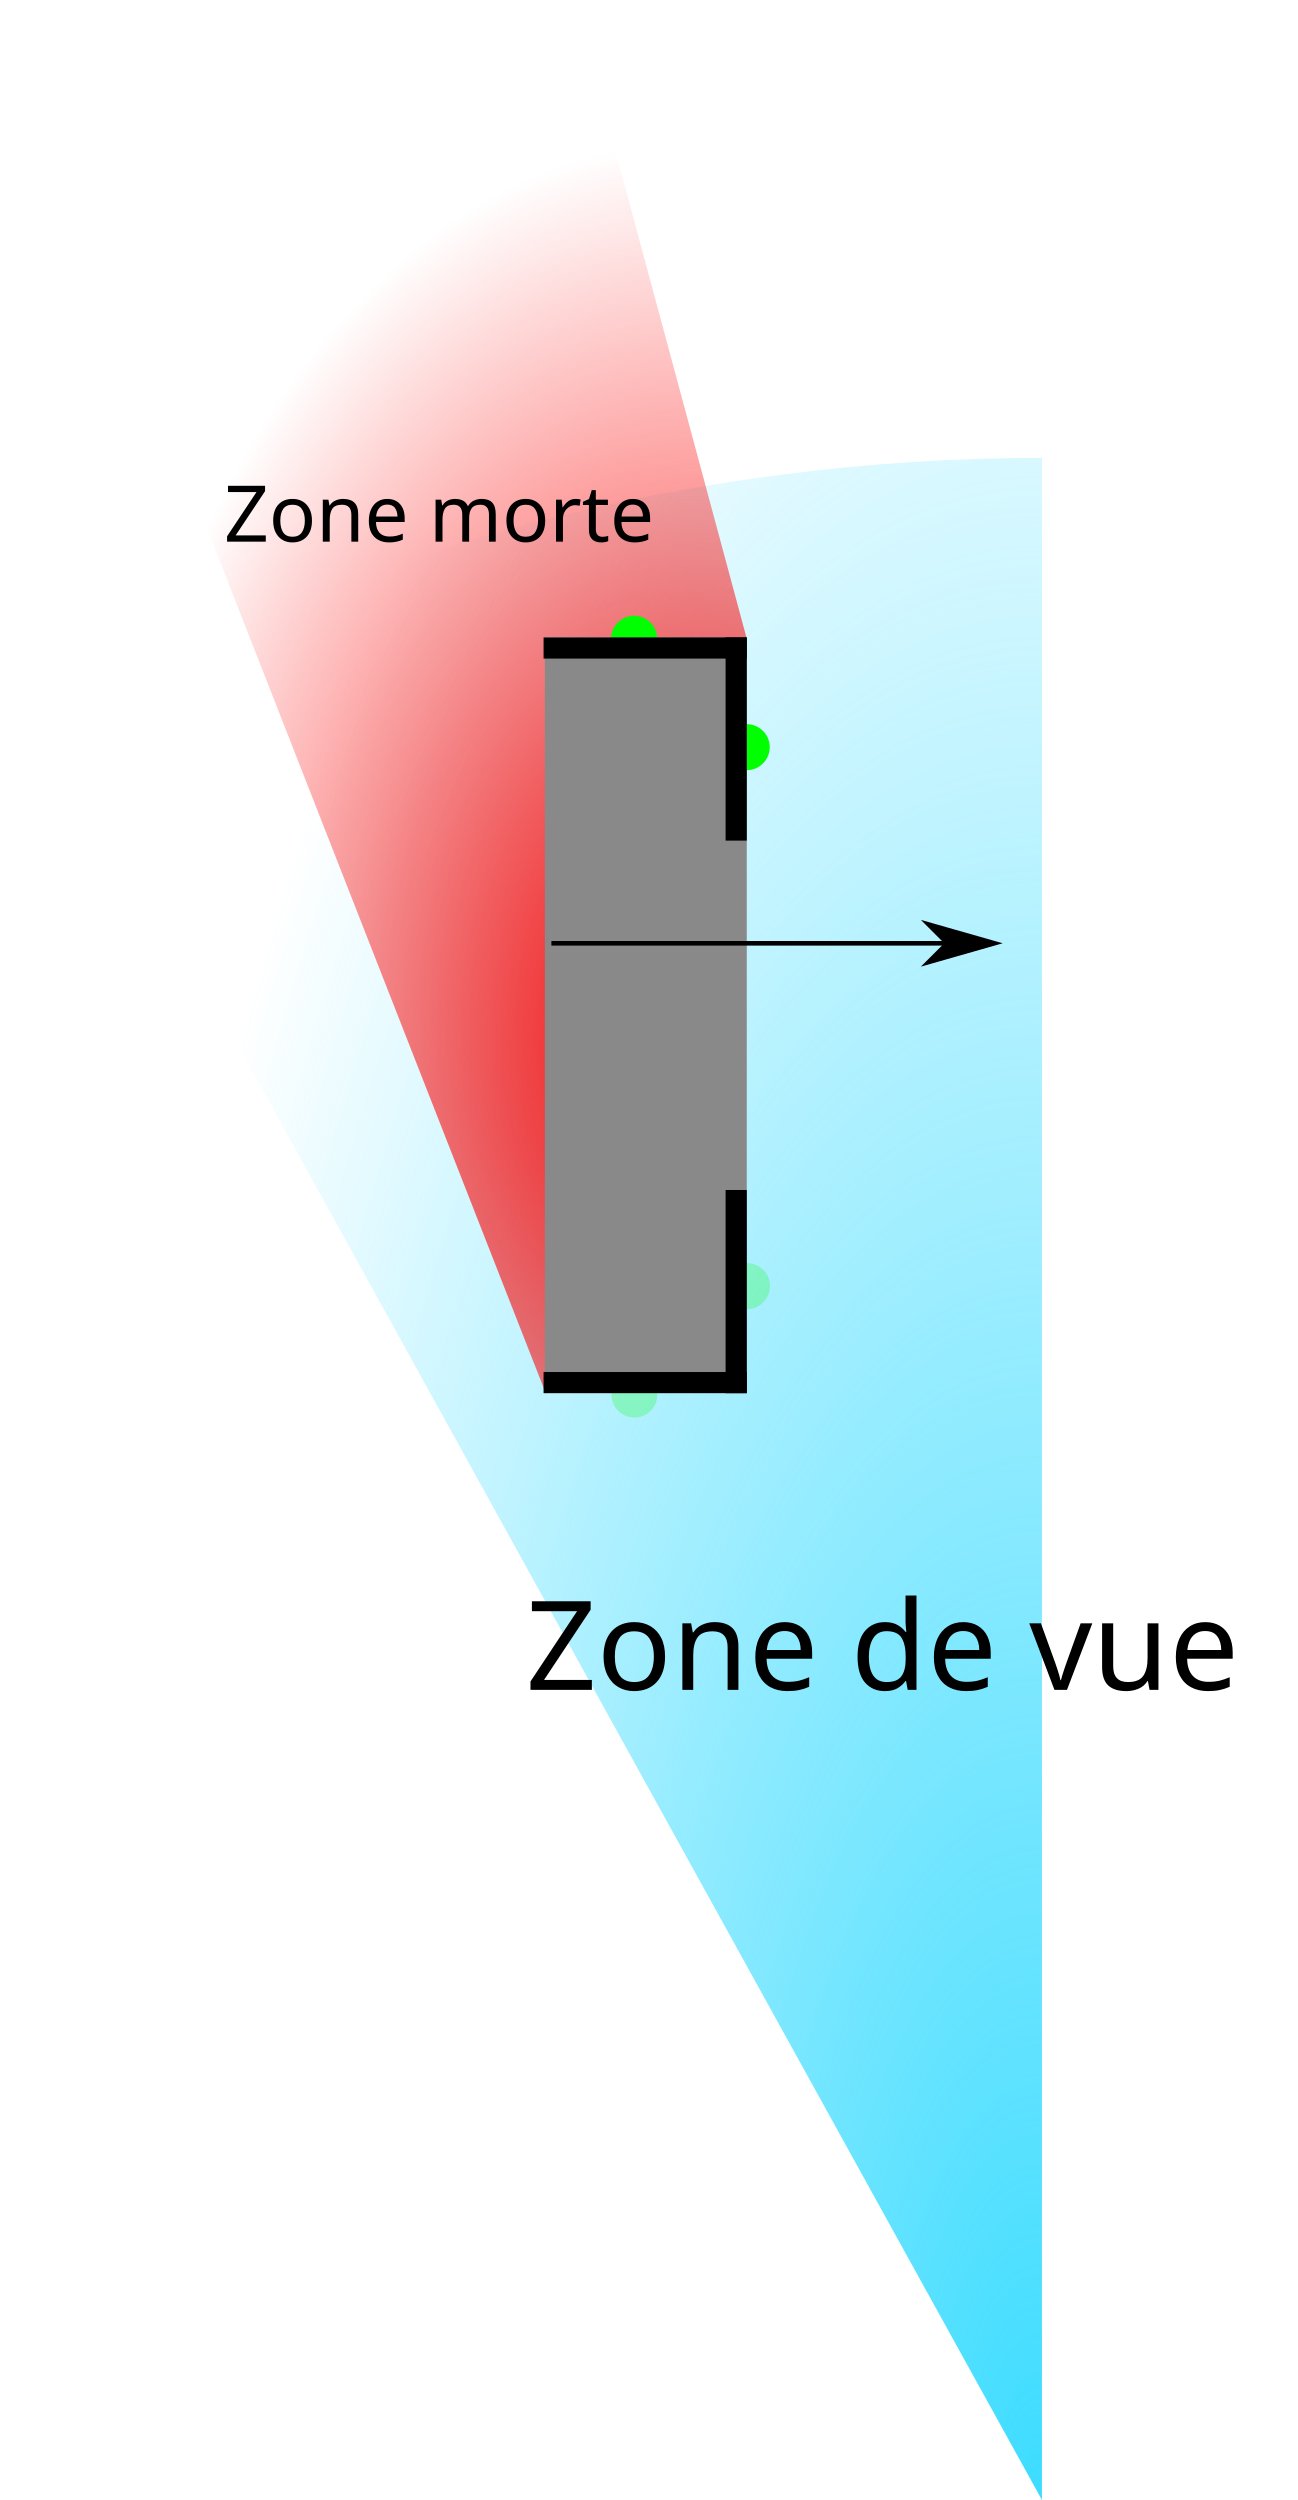
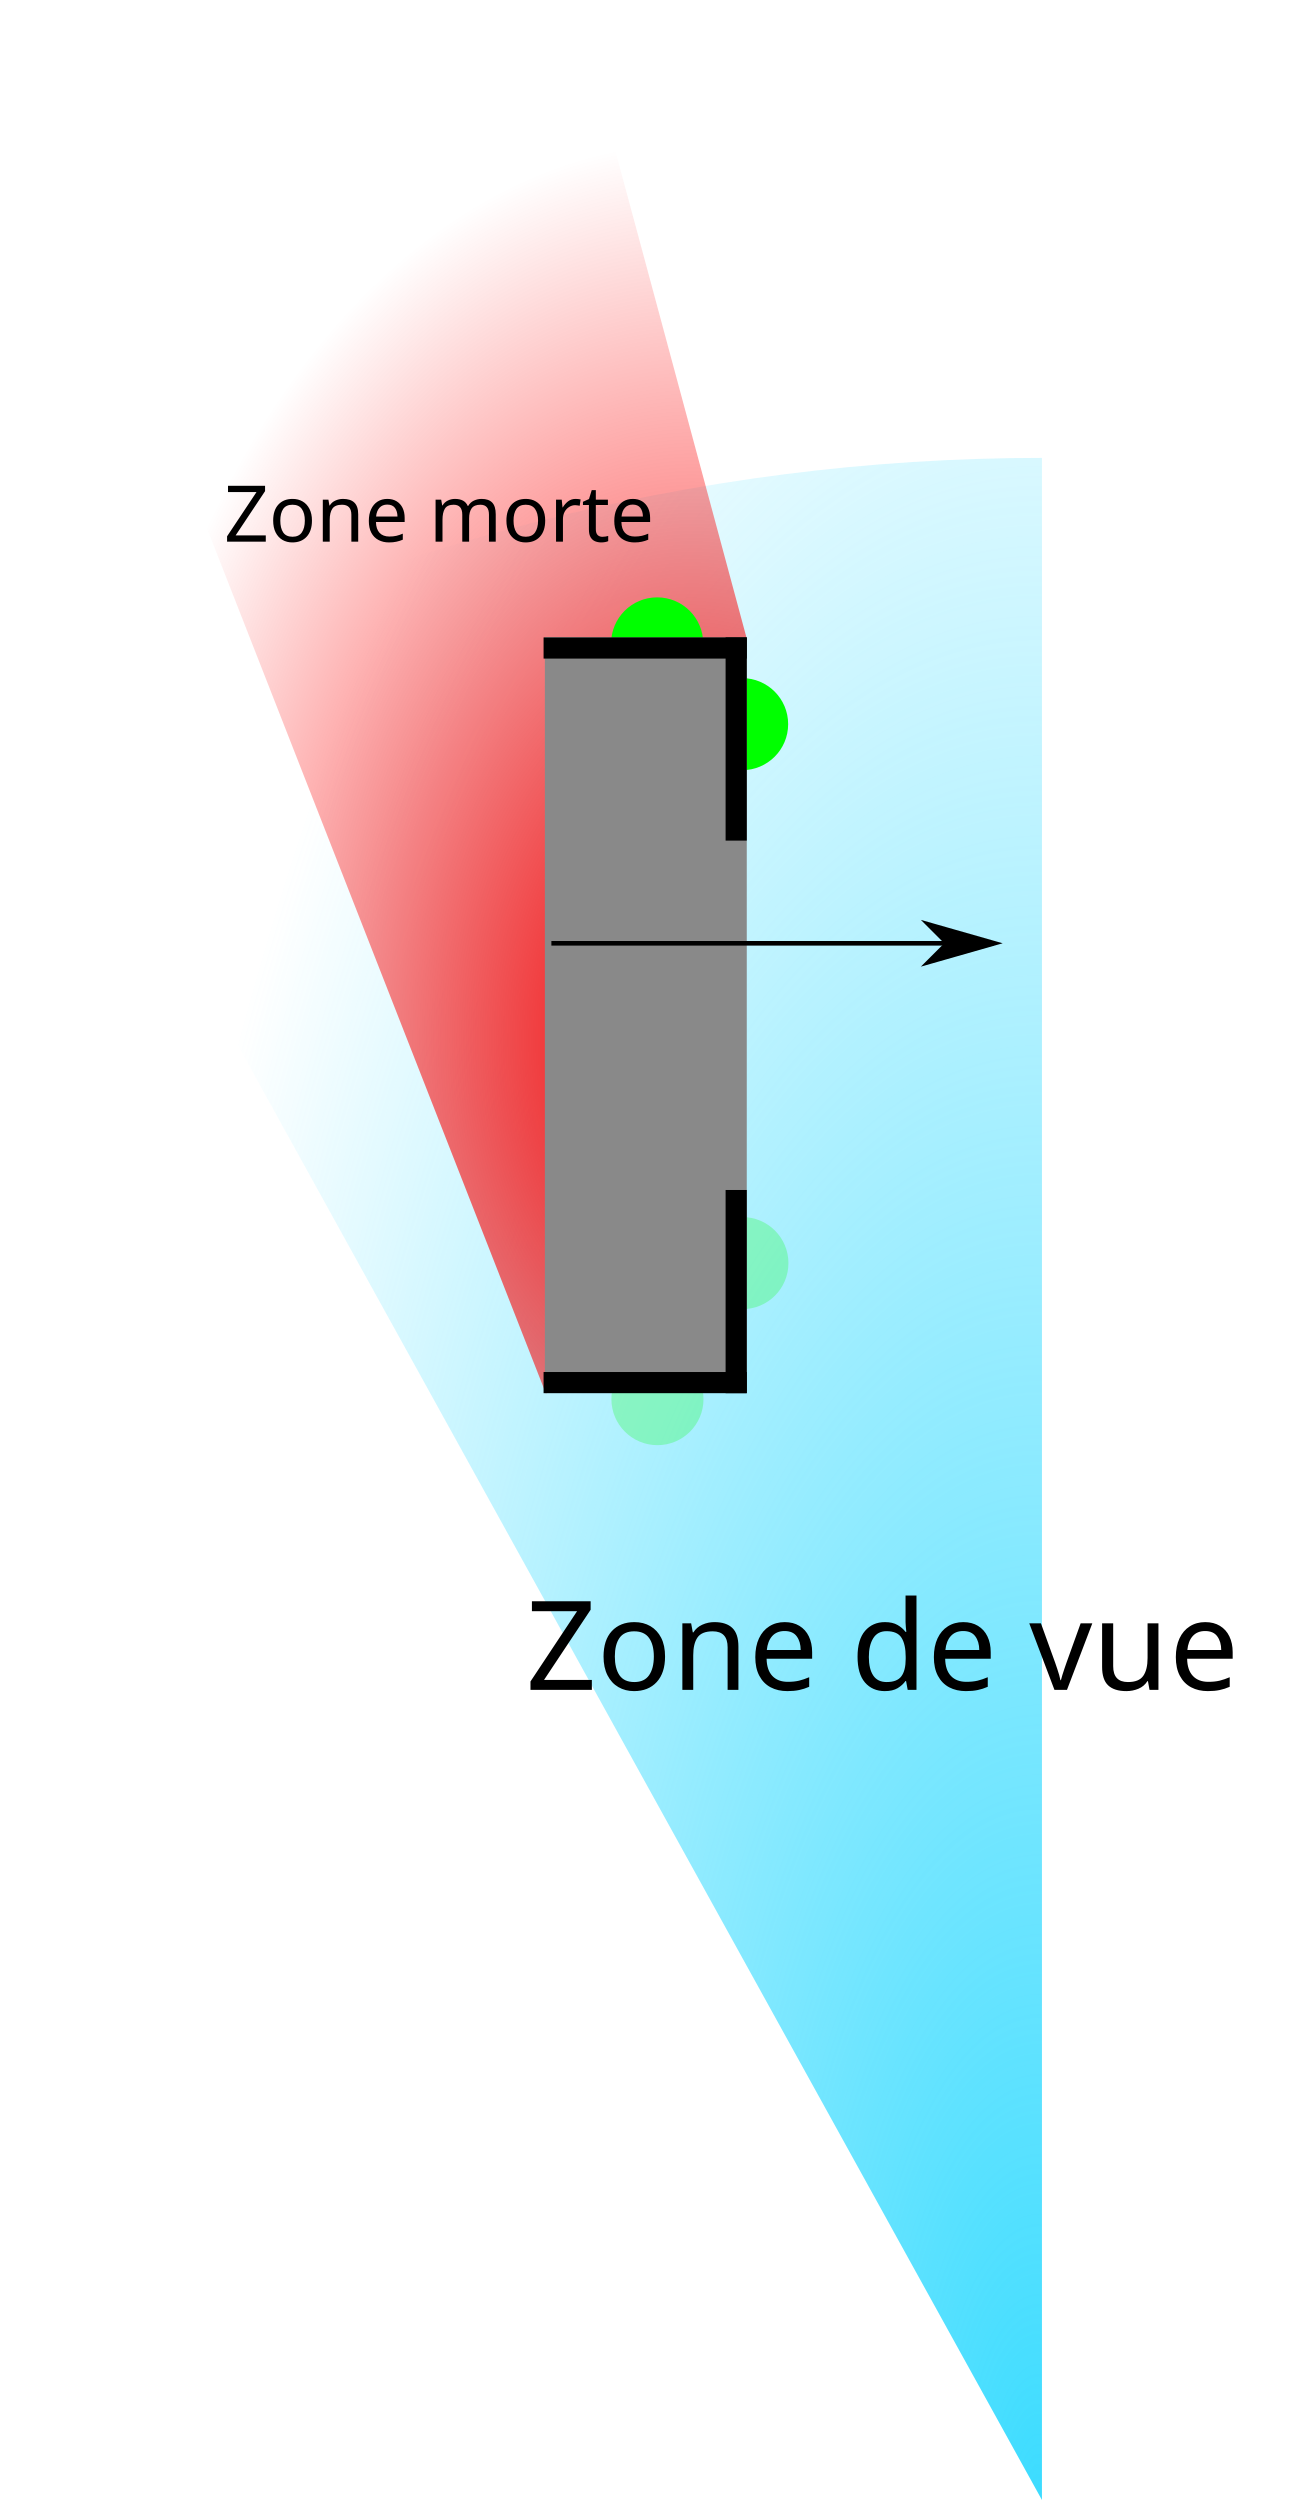
<svg xmlns="http://www.w3.org/2000/svg" xmlns:xlink="http://www.w3.org/1999/xlink" width="79.544mm" height="153.227mm" viewBox="0 0 281.848 542.93" id="svg2" version="1.1">
  <defs id="defs4">
    <linearGradient id="linearGradient5360">
      <stop style="stop-color:#fb0000;stop-opacity:1;" offset="0" id="stop5362" />
      <stop style="stop-color:#fb0000;stop-opacity:0;" offset="1" id="stop5364" />
    </linearGradient>
    <linearGradient id="linearGradient5224">
      <stop style="stop-color:#3ddcff;stop-opacity:1;" offset="0" id="stop5226" />
      <stop style="stop-color:#3ddcff;stop-opacity:0;" offset="1" id="stop5228" />
    </linearGradient>
    <marker orient="auto" refY="0" refX="0" id="Arrow1Lend" style="overflow:visible">
      <path id="path4272" d="M 0,0 5,-5 -12.5,0 5,5 0,0 Z" style="fill:#000000;fill-opacity:1;fill-rule:evenodd;stroke:#000000;stroke-width:1pt;stroke-opacity:1" transform="matrix(-0.8,0,0,-0.8,-10,0)" />
    </marker>
    <marker orient="auto" refY="0" refX="0" id="Arrow1Lstart" style="overflow:visible">
      <path id="path4269" d="M 0,0 5,-5 -12.5,0 5,5 0,0 Z" style="fill:#000000;fill-opacity:1;fill-rule:evenodd;stroke:#000000;stroke-width:1pt;stroke-opacity:1" transform="matrix(0.8,0,0,0.8,10,0)" />
    </marker>
    <marker orient="auto" refY="0" refX="0" id="Arrow1Lend-9" style="overflow:visible">
      <path id="path4272-9" d="M 0,0 5,-5 -12.5,0 5,5 0,0 Z" style="fill:#000000;fill-opacity:1;fill-rule:evenodd;stroke:#000000;stroke-width:1pt;stroke-opacity:1" transform="matrix(-0.8,0,0,-0.8,-10,0)" />
    </marker>
    <radialGradient xlink:href="#linearGradient5224" id="radialGradient5230" cx="379.355" cy="365.248" fx="379.355" fy="365.248" r="107.191" gradientTransform="matrix(1.979589,4.8574708e-4,-0.00126632,5.160602,-1299.048,-1405.446)" gradientUnits="userSpaceOnUse" />
    <radialGradient xlink:href="#linearGradient5360" id="radialGradient5366" cx="455.279" cy="127.892" fx="455.279" fy="127.892" r="81.765" gradientTransform="matrix(-1.569721,-0.0122446,-0.0185583,2.379121,1189.781,-136.1858)" gradientUnits="userSpaceOnUse" />
  </defs>
  <g id="layer1" transform="translate(-323.0254,62.97328)">
    <g id="g4248">
      <path style="opacity:1;fill:url(#radialGradient5230);fill-opacity:1;stroke:none;stroke-width:9.831;stroke-linecap:square;stroke-miterlimit:4;stroke-dasharray:none;stroke-opacity:1;marker-start:" id="path4706" d="M -549.307,36.466 A 442.196,443.491 0 0 1 -334.925,92.071 L -549.307,479.957 Z" transform="scale(-1,1)" />
      <path style="fill:url(#radialGradient5366);fill-opacity:1;fill-rule:evenodd;stroke:none;stroke-width:1px;stroke-linecap:butt;stroke-linejoin:miter;stroke-opacity:1;marker-start:" d="m 485.168,75.598 -37.143,-137.857 -125,-0.714 L 441.637,239.821 441.384,75.418 Z" id="path5344" />
      <text xml:space="preserve" style="font-style:normal;font-weight:normal;font-size:26.948px;line-height:125%;font-family:sans-serif;letter-spacing:0px;word-spacing:0px;fill:#000000;fill-opacity:1;stroke:none;stroke-width:1px;stroke-linecap:butt;stroke-linejoin:miter;stroke-opacity:1" x="437.201" y="304.024" id="text5368">
        <tspan id="tspan5370" x="437.201" y="304.024">Zone de vue</tspan>
      </text>
      <text xml:space="preserve" style="font-style:normal;font-weight:normal;font-size:16.986px;line-height:125%;font-family:sans-serif;letter-spacing:0px;word-spacing:0px;fill:#000000;fill-opacity:1;stroke:none;stroke-width:1px;stroke-linecap:butt;stroke-linejoin:miter;stroke-opacity:1" x="371.699" y="54.657" id="text5372">
        <tspan id="tspan5374" x="371.699" y="54.657">Zone morte</tspan>
      </text>
      <g id="g4597">
        <g transform="translate(271.4286,45.71429)" id="g4577">
-           <circle r="5" cy="194.162" cx="-189.376" id="path4204" style="opacity:1;fill:#00ff00;fill-opacity:0.235;stroke:none;stroke-width:0;stroke-linecap:square;stroke-miterlimit:4;stroke-dasharray:none;stroke-opacity:1;marker-start:" transform="scale(-1,1)" />
-           <circle r="5" cy="170.625" cx="-213.821" id="path4204-3" style="opacity:1;fill:#00ff00;fill-opacity:0.235;stroke:none;stroke-width:0;stroke-linecap:square;stroke-miterlimit:4;stroke-dasharray:none;stroke-opacity:1;marker-start:" transform="scale(-1,1)" />
-           <circle transform="scale(-1,-1)" r="5" cy="-30.042" cx="-189.314" id="path4204-8" style="opacity:1;fill:#00ff00;fill-opacity:1;stroke:none;stroke-width:0;stroke-linecap:square;stroke-miterlimit:4;stroke-dasharray:none;stroke-opacity:1;marker-start:" />
-           <circle transform="scale(-1,-1)" r="5" cy="-53.579" cx="-213.76" id="path4204-3-4" style="opacity:1;fill:#00ff00;fill-opacity:1;stroke:none;stroke-width:0;stroke-linecap:square;stroke-miterlimit:4;stroke-dasharray:none;stroke-opacity:1;marker-start:" />
+           <circle r="10" cy="195.162" cx="-194.376" id="path4204" style="opacity:1;fill:#00ff00;fill-opacity:0.235;stroke:none;stroke-width:0;stroke-linecap:square;stroke-miterlimit:4;stroke-dasharray:none;stroke-opacity:1" transform="scale(-1,1)" />
+           <circle r="10" cy="165.625" cx="-212.821" id="path4204-3" style="opacity:1;fill:#00ff00;fill-opacity:0.235;stroke:none;stroke-width:0;stroke-linecap:square;stroke-miterlimit:4;stroke-dasharray:none;stroke-opacity:1" transform="scale(-1,1)" />
+           <circle transform="scale(-1,-1)" r="10" cy="-31.042" cx="-194.314" id="path4204-8" style="opacity:1;fill:#00ff00;fill-opacity:1;stroke:none;stroke-width:0;stroke-linecap:square;stroke-miterlimit:4;stroke-dasharray:none;stroke-opacity:1" />
+           <circle transform="scale(-1,-1)" r="10" cy="-48.579" cx="-212.76" id="path4204-3-4" style="opacity:1;fill:#00ff00;fill-opacity:1;stroke:none;stroke-width:0;stroke-linecap:square;stroke-miterlimit:4;stroke-dasharray:none;stroke-opacity:1" />
          <g transform="matrix(-1,0,0,1,282.0064,-10.10153)" id="g4194">
            <rect style="opacity:1;fill:#898989;fill-opacity:1;stroke:none;stroke-width:0;stroke-linecap:square;stroke-miterlimit:4;stroke-dasharray:none;stroke-opacity:1" id="rect4192" width="43.848" height="163.645" x="68.233" y="39.845" />
            <g id="g4184" style="fill:#000000;fill-opacity:1">
              <g id="g4174" style="fill:#000000;fill-opacity:1">
                <rect style="opacity:1;fill:#000000;fill-opacity:1;stroke:none;stroke-width:0;stroke-linecap:square;stroke-miterlimit:4;stroke-dasharray:none;stroke-opacity:1" id="rect4136" width="4.597" height="44.129" x="68.233" y="159.845" />
                <rect y="-112.361" x="199.377" height="44.129" width="4.597" id="rect4153" style="opacity:1;fill:#000000;fill-opacity:1;stroke:none;stroke-width:0;stroke-linecap:square;stroke-miterlimit:4;stroke-dasharray:none;stroke-opacity:1" transform="matrix(0,1,-1,0,0,0)" />
              </g>
              <g transform="matrix(1,0,0,-1,0,243.8186)" id="g4178" style="fill:#000000;fill-opacity:1">
                <rect y="159.845" x="68.233" height="44.129" width="4.597" id="rect4180" style="opacity:1;fill:#000000;fill-opacity:1;stroke:none;stroke-width:0;stroke-linecap:square;stroke-miterlimit:4;stroke-dasharray:none;stroke-opacity:1" />
                <rect transform="matrix(0,1,-1,0,0,0)" style="opacity:1;fill:#000000;fill-opacity:1;stroke:none;stroke-width:0;stroke-linecap:square;stroke-miterlimit:4;stroke-dasharray:none;stroke-opacity:1" id="rect4182" width="4.597" height="44.129" x="199.377" y="-112.361" />
              </g>
            </g>
          </g>
          <path style="fill:none;fill-rule:evenodd;stroke:#000000;stroke-width:1px;stroke-linecap:butt;stroke-linejoin:miter;stroke-opacity:1;marker-end:url(#Arrow1Lend);marker-start:" d="m 171.341,96.164 c 96.071,0 96.071,0 96.071,0" id="path4263" />
        </g>
        <text id="text4593" y="85.773" x="460.352" style="font-style:normal;font-weight:normal;font-size:24.296px;line-height:90%;font-family:sans-serif;text-align:start;letter-spacing:0px;word-spacing:0px;writing-mode:tb-rl;text-anchor:start;fill:#000000;fill-opacity:1;stroke:none;stroke-width:1px;stroke-linecap:butt;stroke-linejoin:miter;stroke-opacity:1" xml:space="preserve">
          <tspan y="-462.547" x="1008.672" id="tspan4595">Robot</tspan>
        </text>
      </g>
    </g>
  </g>
</svg>
